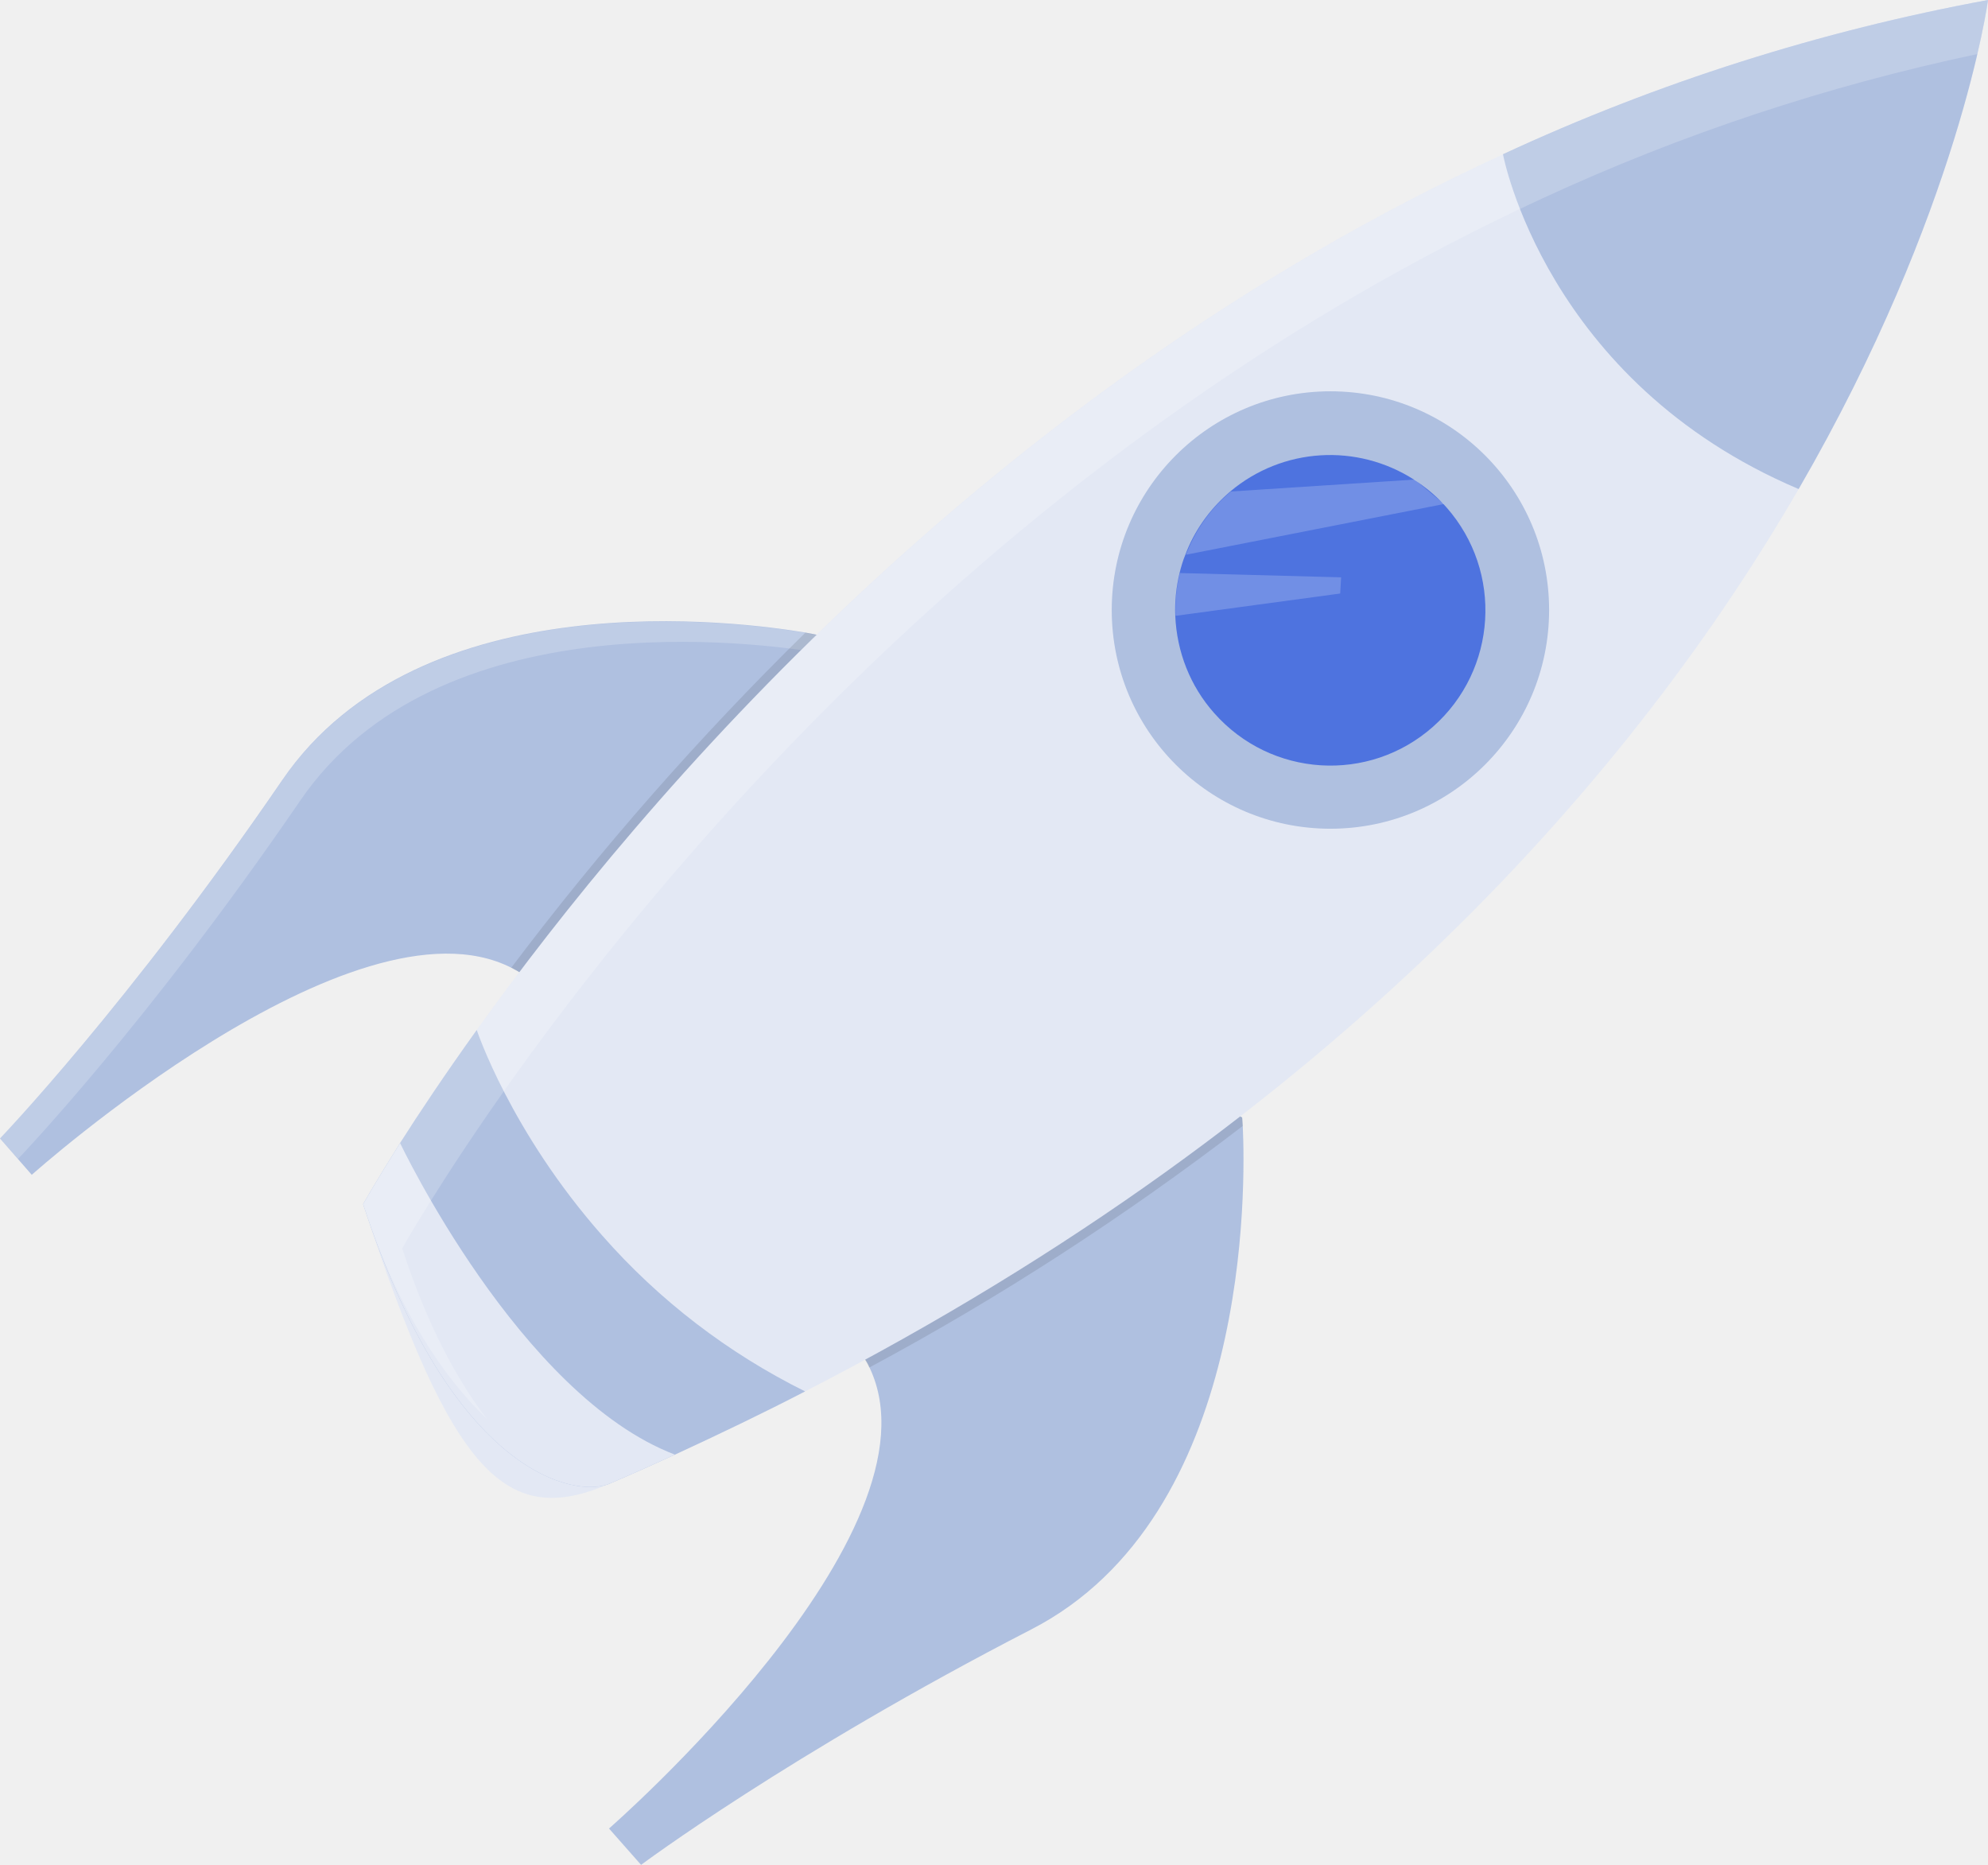
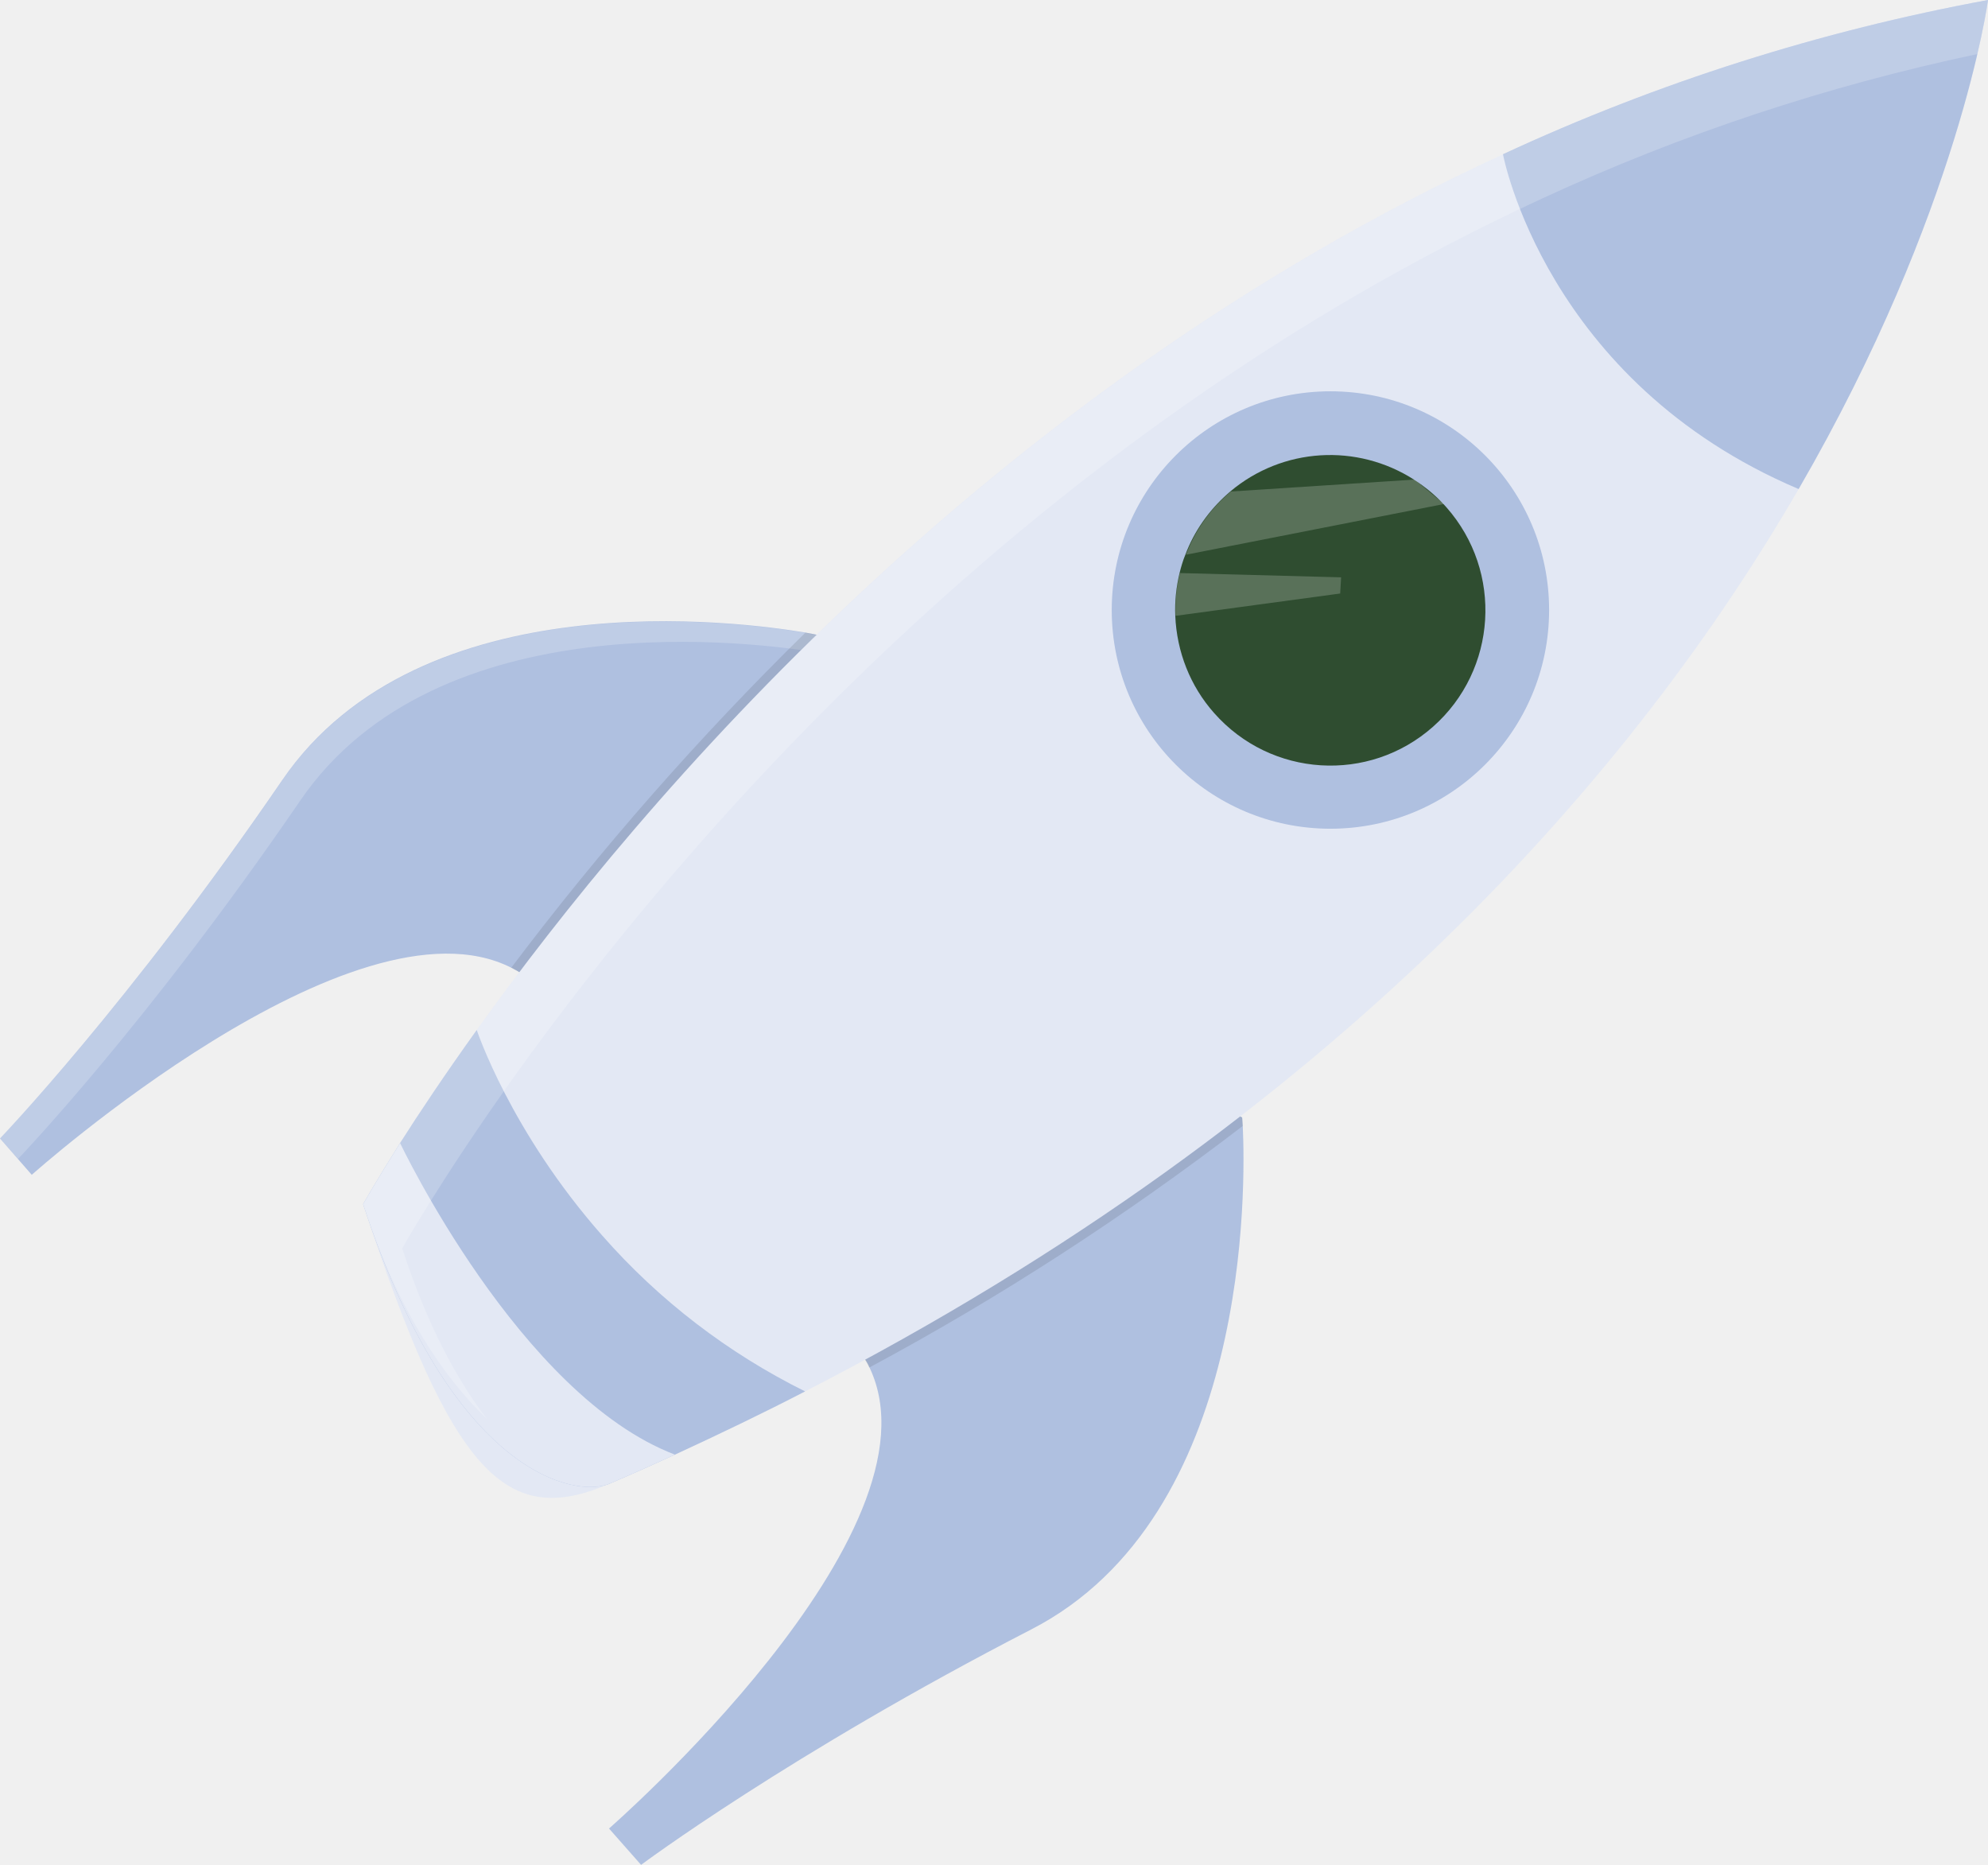
<svg xmlns="http://www.w3.org/2000/svg" version="1.1" id="b759170a-51c3-4e2f-999d-77dec9fd6d11" x="0px" y="0px" viewBox="0 0 650.9 610.5" style="enable-background:new 0 0 650.9 610.5;" xml:space="preserve">
  <style type="text/css">
	.st0{fill:#AFC0E0;}
	.st1{opacity:0.2;fill:#FFFFFF;enable-background:new    ;}
	.st2{opacity:0.1;enable-background:new    ;}
	.st3{fill:#E3E8F4;}
- 	.st4{fill:#4E73DF;}
+ 	.st4{fill:#2f4d30;}
</style>
  <path class="st0" d="M174,321c-2-1.6-4.2-3-6.6-4.2c-51.8-26.2-157,67.8-157,67.8L0,372.7c0,0,42.1-43.8,92.4-117.3  c45.2-66.1,150.7-51.8,171.4-48.3c2.3,0.4,3.6,0.7,3.6,0.7C298.7,288.3,174,321,174,321z" />
  <path class="st1" d="M269.4,213.9c-0.6-2-1.3-4-2-6c0,0-1.2-0.2-3.6-0.7c-20.7-3.5-126.2-17.8-171.4,48.3C42.1,329,0,372.7,0,372.7  l5.9,6.7c0,0,42.1-43.8,92.4-117.3C143.3,196.3,248,210.2,269.4,213.9z" />
  <path class="st0" d="M337.7,533.4c-79.2,40.8-127.8,77.1-127.8,77.1l-10.5-11.9c0,0,111.1-96.8,85.3-150.9c-0.5-1.2-1.2-2.3-1.9-3.4  c0,0,47.9-119.6,123.9-78.5c0,0,0.1,1,0.2,2.9C407.8,387.8,409.7,496.3,337.7,533.4z" />
  <path class="st2" d="M174,321c-2-1.6-4.2-3-6.6-4.2c29.3-38.9,61.5-75.5,96.3-109.7c2.3,0.4,3.6,0.7,3.6,0.7  C298.7,288.3,174,321,174,321z" />
  <path class="st2" d="M406.9,368.6c-38.6,29.6-79.4,56.1-122.3,79.1c-0.5-1.2-1.2-2.3-1.9-3.4c0,0,47.9-119.6,123.9-78.5  C406.7,365.7,406.8,366.7,406.9,368.6z" />
  <path class="st3" d="M263.6,455.5c-20.3,10.4-41.6,20.5-64,30.2c-33.6,14.6-51.5-2.2-80.7-91.5c0,0,12.5-22.5,37.2-57  c54.3-75.8,167.5-209.1,336.1-286.7C542.7,27.1,596.1,10.1,650.9,0c0,0-9.1,68.8-62,160.1S439.1,365.3,263.6,455.5z" />
  <circle class="st0" cx="435.6" cy="199.7" r="71.6" />
  <path class="st4" d="M469.2,237.9c-21,18.6-53.1,16.6-71.7-4.5c-7.8-8.8-12.2-20-12.7-31.8c-0.2-4.7,0.3-9.4,1.4-14  c0.5-2,1.1-4.1,1.9-6c2.9-7.7,7.7-14.5,13.8-19.9c0.3-0.3,0.6-0.5,0.9-0.8c17.1-14.4,41.5-15.9,60.3-3.8c3.5,2.3,6.7,4.9,9.5,7.9  l1,1.1C492.2,187.2,490.2,219.3,469.2,237.9C469.2,237.8,469.2,237.9,469.2,237.9z" />
  <path class="st0" d="M588.9,160.1c-83-35.2-96.8-109.6-96.8-109.6C542.7,27,596.1,10.1,650.9,0C650.9,0,641.8,68.8,588.9,160.1z" />
  <path class="st0" d="M263.6,455.5c-13.7,7.1-27.9,13.9-42.6,20.7c-7,3.2-14.1,6.4-21.4,9.5c-10.9,4.7-51.5-2.2-80.7-91.5  c0,0,4.1-7.3,12.1-20c6.1-9.6,14.5-22.2,25.1-37c0,0,11,33.2,41.1,67.3C215.8,425.7,238.4,443,263.6,455.5z" />
  <path class="st3" d="M221,476.2c-7,3.2-14.1,6.4-21.4,9.5c-10.9,4.7-51.5-2.2-80.7-91.5c0,0,4.1-7.3,12.1-20  C131,374.2,170.2,456.9,221,476.2z" />
  <path class="st1" d="M463.2,157l-0.1,0l-60.1,3.9c-0.3,0.3-0.6,0.5-0.9,0.8c-6.2,5.4-10.9,12.3-13.8,19.9l84.5-16.6L463.2,157z" />
  <path class="st1" d="M438.8,194.3l-53.9,7.3c-0.2-4.7,0.3-9.4,1.4-14l52.8,1.4L438.8,194.3z" />
  <path class="st1" d="M131.7,408.7c0,0,12.5-22.5,37.2-57C223.2,276,336.4,142.7,504.9,65c45.6-21.1,93.3-36.9,142.5-47.3  C650.1,6.4,650.9,0,650.9,0c-54.8,10.1-108.2,27-158.7,50.5c-168.6,77.7-281.8,211-336.1,286.7c-24.7,34.4-37.2,57-37.2,57  c11.5,35.3,26.6,57,40.5,70.3C149.4,451.4,139.7,433.3,131.7,408.7z" />
</svg>
